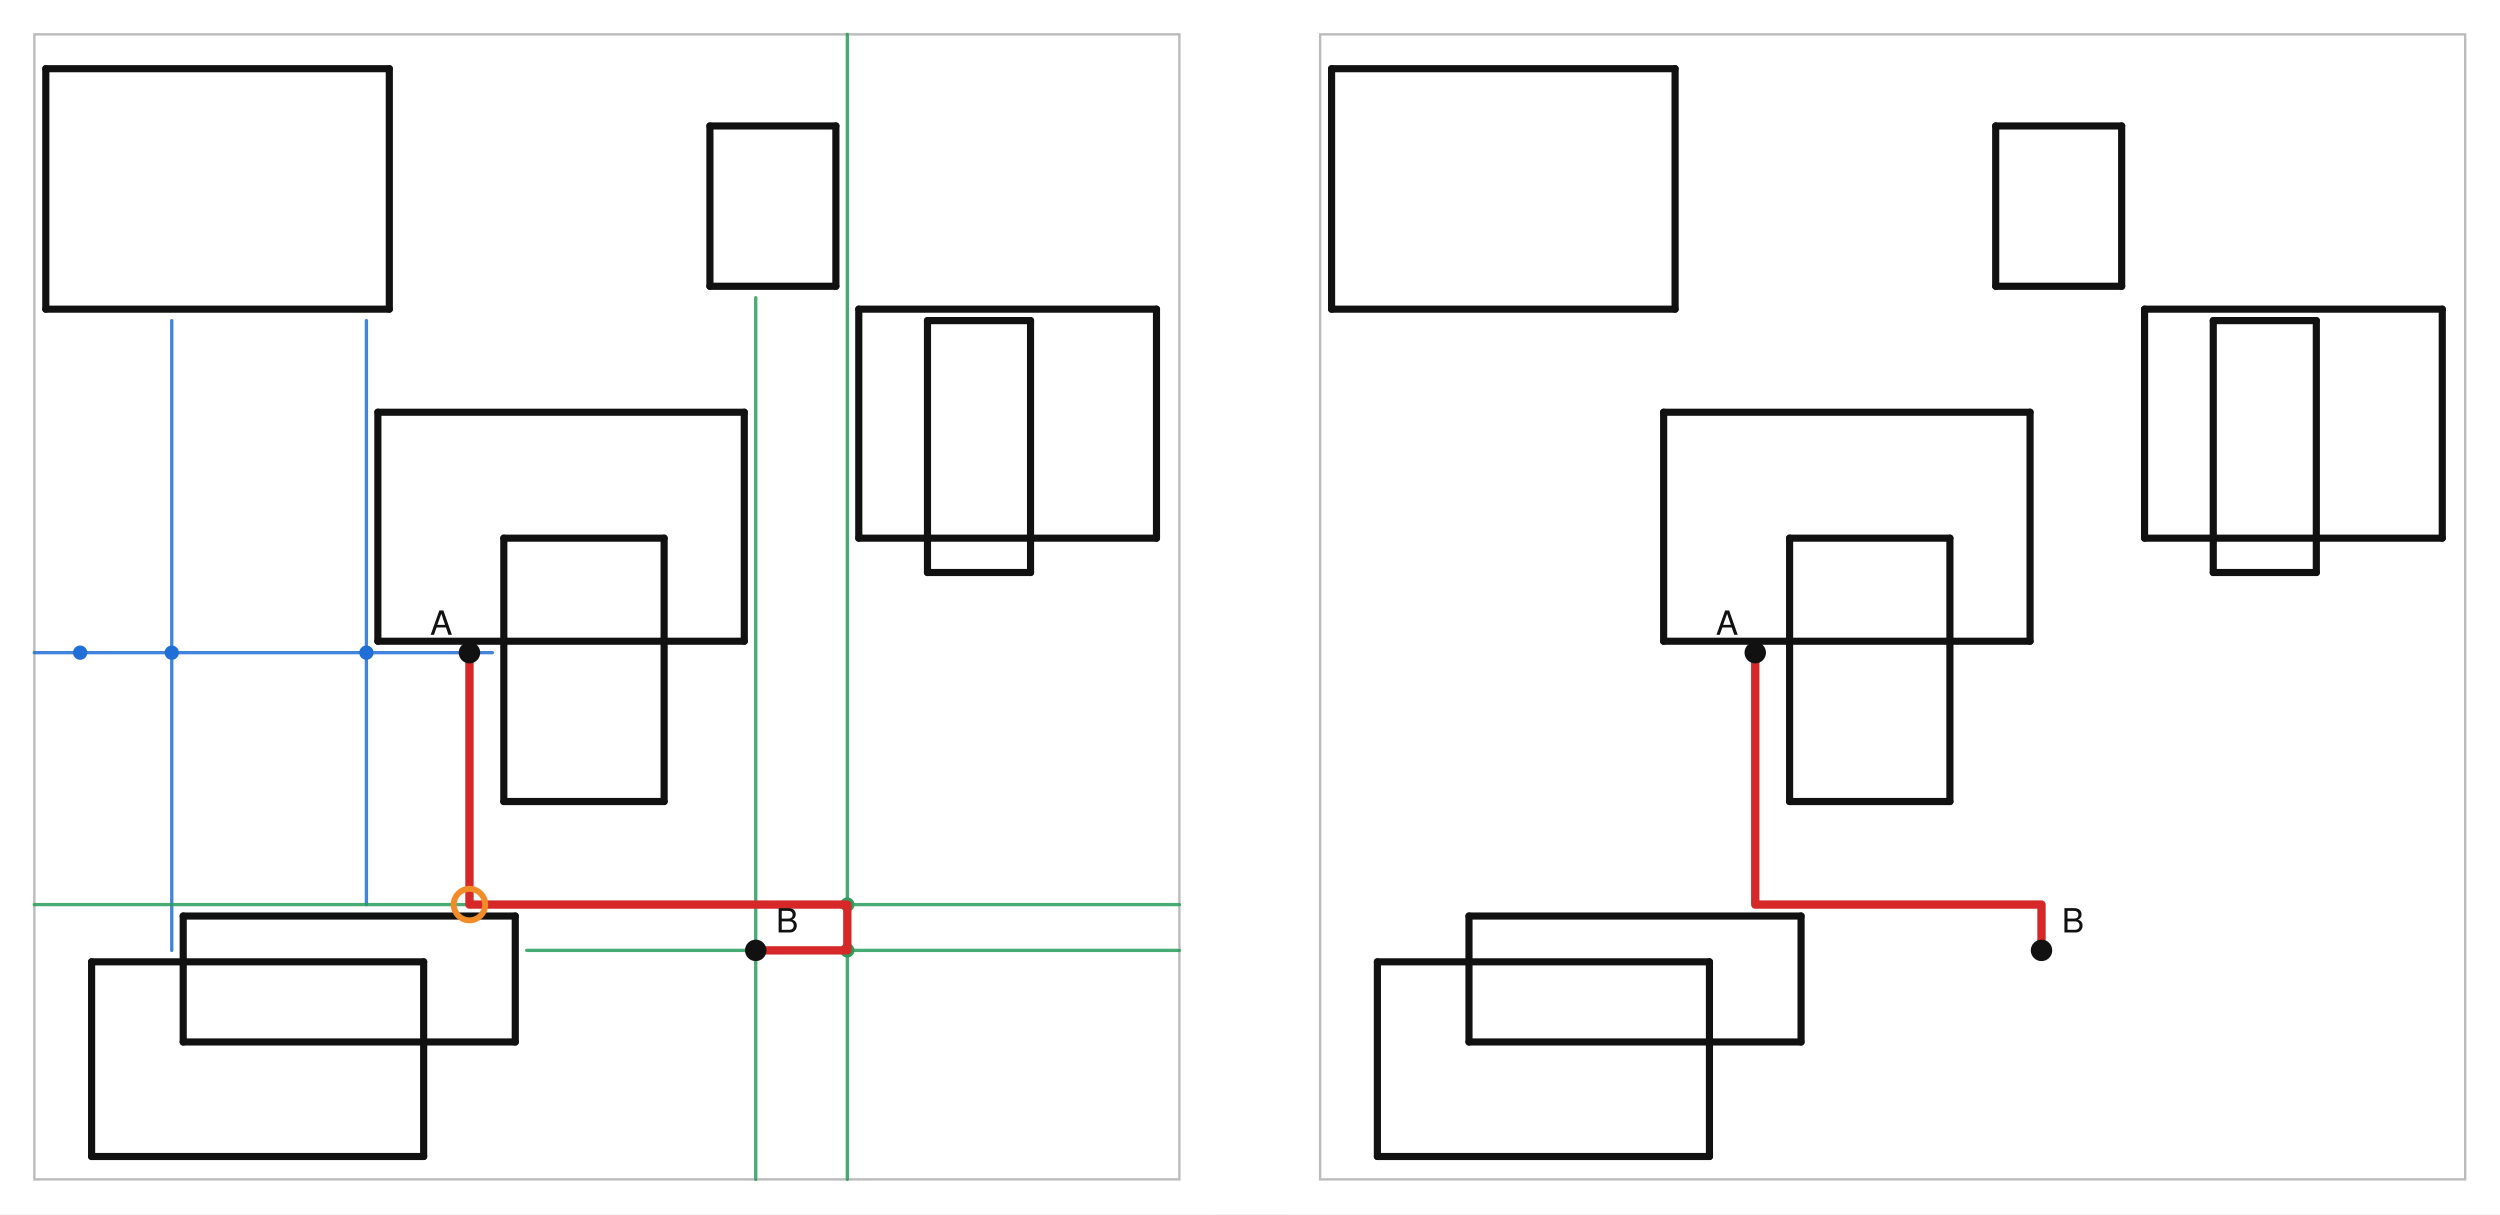
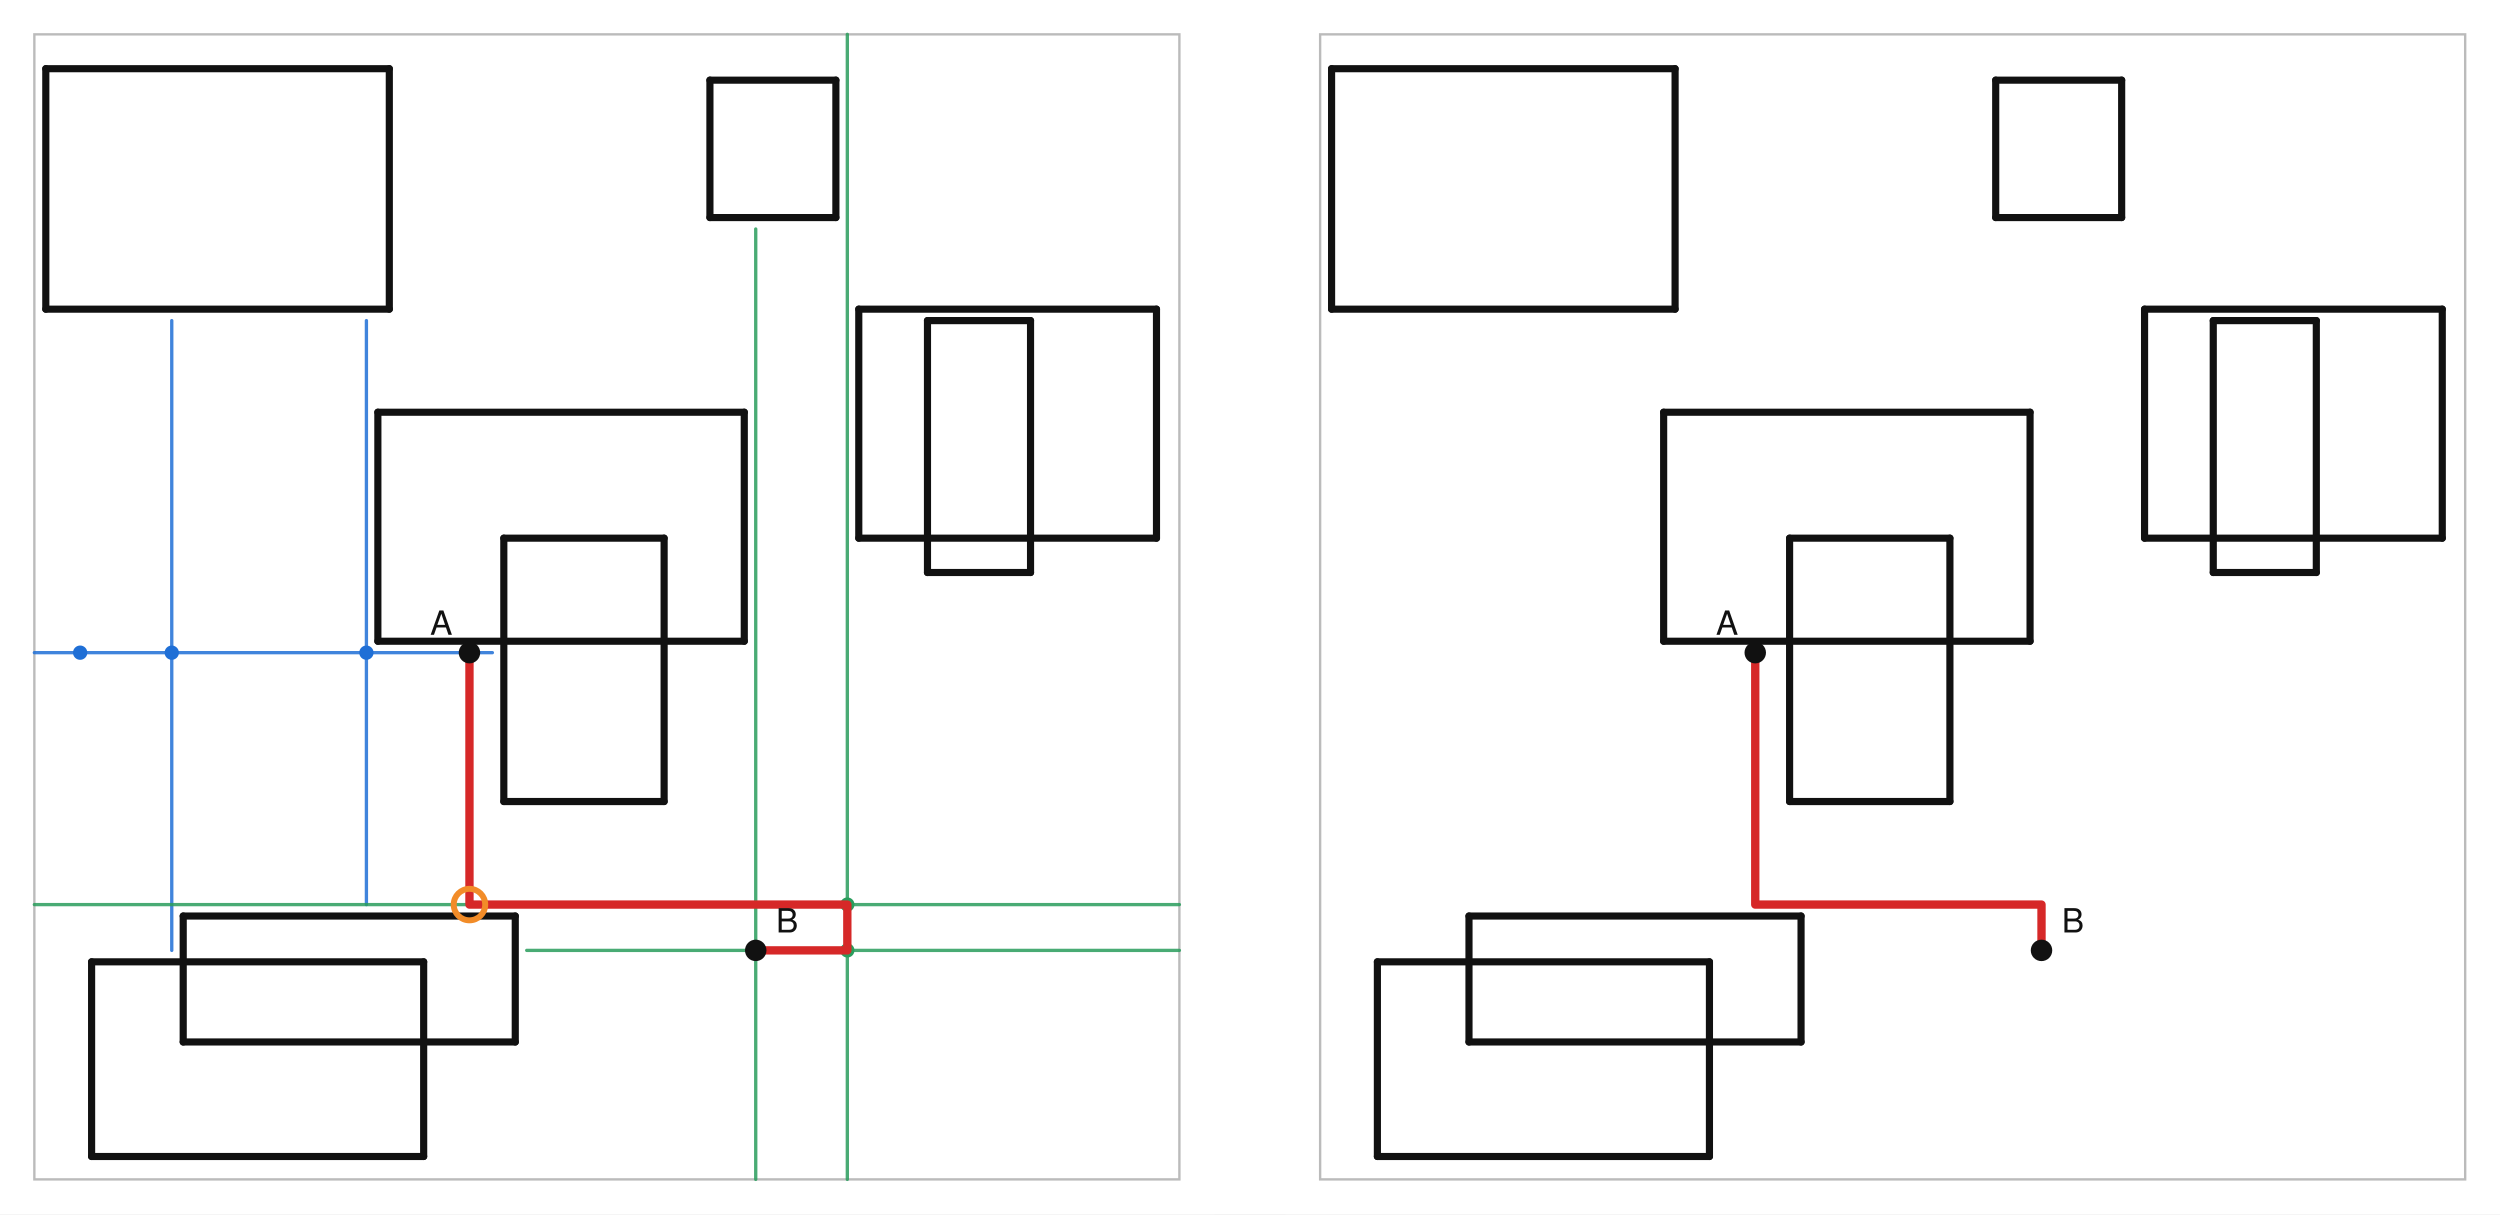
<svg xmlns="http://www.w3.org/2000/svg" width="1048" height="509" viewBox="0 0 1048 509">
  <rect width="100%" height="100%" fill="#ffffff" />
  <svg x="0" y="0">
    <svg width="509" height="509" viewBox="0 0 509 509">
      <rect width="100%" height="100%" fill="#ffffff" />
      <rect x="14.4" y="14.4" width="480.0" height="480.0" fill="none" stroke="#bbbbbb" stroke-width="1" />
      <line x1="38.4" y1="484.8" x2="177.6" y2="484.8" stroke="#111111" stroke-width="3" stroke-linecap="round" />
      <line x1="76.8" y1="436.8" x2="216.0" y2="436.8" stroke="#111111" stroke-width="3" stroke-linecap="round" />
      <line x1="38.4" y1="403.2" x2="177.6" y2="403.2" stroke="#111111" stroke-width="3" stroke-linecap="round" />
      <line x1="76.8" y1="384.0" x2="216.0" y2="384.0" stroke="#111111" stroke-width="3" stroke-linecap="round" />
      <line x1="211.2" y1="336.0" x2="278.4" y2="336.0" stroke="#111111" stroke-width="3" stroke-linecap="round" />
      <line x1="158.4" y1="268.8" x2="312.0" y2="268.8" stroke="#111111" stroke-width="3" stroke-linecap="round" />
      <line x1="388.8" y1="240.0" x2="432.0" y2="240.0" stroke="#111111" stroke-width="3" stroke-linecap="round" />
      <line x1="211.2" y1="225.6" x2="278.4" y2="225.6" stroke="#111111" stroke-width="3" stroke-linecap="round" />
      <line x1="360.0" y1="225.6" x2="484.8" y2="225.6" stroke="#111111" stroke-width="3" stroke-linecap="round" />
      <line x1="158.4" y1="172.8" x2="312.0" y2="172.8" stroke="#111111" stroke-width="3" stroke-linecap="round" />
      <line x1="388.8" y1="134.4" x2="432.0" y2="134.4" stroke="#111111" stroke-width="3" stroke-linecap="round" />
      <line x1="19.2" y1="129.6" x2="163.2" y2="129.6" stroke="#111111" stroke-width="3" stroke-linecap="round" />
      <line x1="360.0" y1="129.6" x2="484.8" y2="129.6" stroke="#111111" stroke-width="3" stroke-linecap="round" />
-       <line x1="297.6" y1="120.0" x2="350.4" y2="120.0" stroke="#111111" stroke-width="3" stroke-linecap="round" />
-       <line x1="297.6" y1="52.8" x2="350.4" y2="52.8" stroke="#111111" stroke-width="3" stroke-linecap="round" />
+       <line x1="297.6" y1="91.2" x2="350.4" y2="91.2" stroke="#111111" stroke-width="3" stroke-linecap="round" />
+       <line x1="297.6" y1="33.6" x2="350.4" y2="33.6" stroke="#111111" stroke-width="3" stroke-linecap="round" />
      <line x1="19.2" y1="28.8" x2="163.2" y2="28.8" stroke="#111111" stroke-width="3" stroke-linecap="round" />
      <line x1="19.2" y1="129.6" x2="19.2" y2="28.8" stroke="#111111" stroke-width="3" stroke-linecap="round" />
      <line x1="38.4" y1="484.8" x2="38.4" y2="403.2" stroke="#111111" stroke-width="3" stroke-linecap="round" />
      <line x1="76.8" y1="436.8" x2="76.8" y2="384.0" stroke="#111111" stroke-width="3" stroke-linecap="round" />
      <line x1="158.4" y1="268.8" x2="158.4" y2="172.8" stroke="#111111" stroke-width="3" stroke-linecap="round" />
      <line x1="163.2" y1="129.6" x2="163.2" y2="28.8" stroke="#111111" stroke-width="3" stroke-linecap="round" />
      <line x1="177.6" y1="484.8" x2="177.6" y2="403.2" stroke="#111111" stroke-width="3" stroke-linecap="round" />
      <line x1="211.2" y1="336.0" x2="211.2" y2="225.6" stroke="#111111" stroke-width="3" stroke-linecap="round" />
      <line x1="216.0" y1="436.8" x2="216.0" y2="384.0" stroke="#111111" stroke-width="3" stroke-linecap="round" />
      <line x1="278.4" y1="336.0" x2="278.4" y2="225.6" stroke="#111111" stroke-width="3" stroke-linecap="round" />
-       <line x1="297.6" y1="120.0" x2="297.6" y2="52.8" stroke="#111111" stroke-width="3" stroke-linecap="round" />
+       <line x1="297.6" y1="91.2" x2="297.6" y2="33.6" stroke="#111111" stroke-width="3" stroke-linecap="round" />
      <line x1="312.0" y1="268.8" x2="312.0" y2="172.8" stroke="#111111" stroke-width="3" stroke-linecap="round" />
-       <line x1="350.4" y1="120.0" x2="350.4" y2="52.8" stroke="#111111" stroke-width="3" stroke-linecap="round" />
+       <line x1="350.4" y1="91.2" x2="350.4" y2="33.6" stroke="#111111" stroke-width="3" stroke-linecap="round" />
      <line x1="360.0" y1="225.6" x2="360.0" y2="129.6" stroke="#111111" stroke-width="3" stroke-linecap="round" />
      <line x1="388.8" y1="240.0" x2="388.8" y2="134.4" stroke="#111111" stroke-width="3" stroke-linecap="round" />
      <line x1="432.0" y1="240.0" x2="432.0" y2="134.4" stroke="#111111" stroke-width="3" stroke-linecap="round" />
      <line x1="484.8" y1="225.6" x2="484.8" y2="129.6" stroke="#111111" stroke-width="3" stroke-linecap="round" />
      <line x1="14.4" y1="273.6" x2="206.4" y2="273.6" stroke="#1f6fd6" stroke-width="1.4" stroke-linecap="round" stroke-opacity="0.85" />
      <line x1="196.8" y1="379.2" x2="196.8" y2="273.6" stroke="#1f6fd6" stroke-width="1.4" stroke-linecap="round" stroke-opacity="0.85" />
      <line x1="220.8" y1="398.4" x2="494.4" y2="398.4" stroke="#2a9d5c" stroke-width="1.4" stroke-linecap="round" stroke-opacity="0.85" />
-       <line x1="316.8" y1="494.4" x2="316.8" y2="124.8" stroke="#2a9d5c" stroke-width="1.4" stroke-linecap="round" stroke-opacity="0.85" />
+       <line x1="316.8" y1="494.4" x2="316.8" y2="96.0" stroke="#2a9d5c" stroke-width="1.4" stroke-linecap="round" stroke-opacity="0.85" />
      <line x1="153.6" y1="379.2" x2="153.6" y2="134.4" stroke="#1f6fd6" stroke-width="1.4" stroke-linecap="round" stroke-opacity="0.85" />
      <line x1="355.2" y1="494.4" x2="355.2" y2="14.4" stroke="#2a9d5c" stroke-width="1.4" stroke-linecap="round" stroke-opacity="0.85" />
      <line x1="72.0" y1="398.4" x2="72.0" y2="134.4" stroke="#1f6fd6" stroke-width="1.4" stroke-linecap="round" stroke-opacity="0.85" />
      <line x1="14.4" y1="379.2" x2="494.4" y2="379.2" stroke="#2a9d5c" stroke-width="1.4" stroke-linecap="round" stroke-opacity="0.85" />
      <circle cx="153.6" cy="273.6" r="3" fill="#1f6fd6" />
      <circle cx="355.2" cy="398.4" r="3" fill="#2a9d5c" />
      <circle cx="72.0" cy="273.6" r="3" fill="#1f6fd6" />
      <circle cx="355.2" cy="379.2" r="3" fill="#2a9d5c" />
      <circle cx="33.6" cy="273.6" r="3" fill="#1f6fd6" />
      <polyline points="196.8,273.6 196.8,379.2 355.2,379.2 355.2,398.4 316.8,398.4" fill="none" stroke="#d62828" stroke-width="3.5" stroke-linejoin="round" stroke-linecap="round" />
      <circle cx="196.8" cy="379.2" r="6.6" fill="none" stroke="#f28c28" stroke-width="2.5" />
      <circle cx="196.8" cy="273.6" r="4.5" fill="#111111" />
      <circle cx="316.8" cy="398.4" r="4.5" fill="#111111" />
      <text x="180.3" y="266.1" font-family="Helvetica, Arial, sans-serif" font-size="14" fill="#111111">A</text>
      <text x="325.3" y="390.9" font-family="Helvetica, Arial, sans-serif" font-size="14" fill="#111111">B</text>
    </svg>
  </svg>
  <svg x="539" y="0">
    <svg width="509" height="509" viewBox="0 0 509 509">
      <rect width="100%" height="100%" fill="#ffffff" />
      <rect x="14.4" y="14.4" width="480.0" height="480.0" fill="none" stroke="#bbbbbb" stroke-width="1" />
      <line x1="38.4" y1="484.8" x2="177.6" y2="484.8" stroke="#111111" stroke-width="3" stroke-linecap="round" />
      <line x1="76.8" y1="436.8" x2="216.0" y2="436.8" stroke="#111111" stroke-width="3" stroke-linecap="round" />
      <line x1="38.4" y1="403.2" x2="177.6" y2="403.2" stroke="#111111" stroke-width="3" stroke-linecap="round" />
      <line x1="76.8" y1="384.0" x2="216.0" y2="384.0" stroke="#111111" stroke-width="3" stroke-linecap="round" />
      <line x1="211.2" y1="336.0" x2="278.4" y2="336.0" stroke="#111111" stroke-width="3" stroke-linecap="round" />
      <line x1="158.4" y1="268.8" x2="312.0" y2="268.8" stroke="#111111" stroke-width="3" stroke-linecap="round" />
      <line x1="388.8" y1="240.0" x2="432.0" y2="240.0" stroke="#111111" stroke-width="3" stroke-linecap="round" />
      <line x1="211.2" y1="225.6" x2="278.4" y2="225.6" stroke="#111111" stroke-width="3" stroke-linecap="round" />
      <line x1="360.0" y1="225.6" x2="484.8" y2="225.6" stroke="#111111" stroke-width="3" stroke-linecap="round" />
      <line x1="158.4" y1="172.8" x2="312.0" y2="172.8" stroke="#111111" stroke-width="3" stroke-linecap="round" />
      <line x1="388.8" y1="134.4" x2="432.0" y2="134.4" stroke="#111111" stroke-width="3" stroke-linecap="round" />
      <line x1="19.2" y1="129.6" x2="163.2" y2="129.6" stroke="#111111" stroke-width="3" stroke-linecap="round" />
      <line x1="360.0" y1="129.6" x2="484.8" y2="129.6" stroke="#111111" stroke-width="3" stroke-linecap="round" />
-       <line x1="297.6" y1="120.0" x2="350.4" y2="120.0" stroke="#111111" stroke-width="3" stroke-linecap="round" />
-       <line x1="297.6" y1="52.8" x2="350.4" y2="52.8" stroke="#111111" stroke-width="3" stroke-linecap="round" />
+       <line x1="297.6" y1="91.2" x2="350.4" y2="91.2" stroke="#111111" stroke-width="3" stroke-linecap="round" />
+       <line x1="297.6" y1="33.6" x2="350.4" y2="33.6" stroke="#111111" stroke-width="3" stroke-linecap="round" />
      <line x1="19.2" y1="28.8" x2="163.2" y2="28.8" stroke="#111111" stroke-width="3" stroke-linecap="round" />
      <line x1="19.2" y1="129.6" x2="19.2" y2="28.8" stroke="#111111" stroke-width="3" stroke-linecap="round" />
      <line x1="38.4" y1="484.8" x2="38.4" y2="403.2" stroke="#111111" stroke-width="3" stroke-linecap="round" />
      <line x1="76.8" y1="436.8" x2="76.8" y2="384.0" stroke="#111111" stroke-width="3" stroke-linecap="round" />
      <line x1="158.4" y1="268.8" x2="158.4" y2="172.8" stroke="#111111" stroke-width="3" stroke-linecap="round" />
      <line x1="163.2" y1="129.6" x2="163.2" y2="28.8" stroke="#111111" stroke-width="3" stroke-linecap="round" />
      <line x1="177.6" y1="484.8" x2="177.6" y2="403.2" stroke="#111111" stroke-width="3" stroke-linecap="round" />
      <line x1="211.2" y1="336.0" x2="211.2" y2="225.6" stroke="#111111" stroke-width="3" stroke-linecap="round" />
      <line x1="216.0" y1="436.8" x2="216.0" y2="384.0" stroke="#111111" stroke-width="3" stroke-linecap="round" />
      <line x1="278.4" y1="336.0" x2="278.4" y2="225.6" stroke="#111111" stroke-width="3" stroke-linecap="round" />
-       <line x1="297.6" y1="120.0" x2="297.6" y2="52.8" stroke="#111111" stroke-width="3" stroke-linecap="round" />
+       <line x1="297.6" y1="91.2" x2="297.6" y2="33.6" stroke="#111111" stroke-width="3" stroke-linecap="round" />
      <line x1="312.0" y1="268.8" x2="312.0" y2="172.8" stroke="#111111" stroke-width="3" stroke-linecap="round" />
-       <line x1="350.4" y1="120.0" x2="350.4" y2="52.8" stroke="#111111" stroke-width="3" stroke-linecap="round" />
+       <line x1="350.4" y1="91.2" x2="350.4" y2="33.6" stroke="#111111" stroke-width="3" stroke-linecap="round" />
      <line x1="360.0" y1="225.6" x2="360.0" y2="129.6" stroke="#111111" stroke-width="3" stroke-linecap="round" />
      <line x1="388.8" y1="240.0" x2="388.8" y2="134.4" stroke="#111111" stroke-width="3" stroke-linecap="round" />
      <line x1="432.0" y1="240.0" x2="432.0" y2="134.4" stroke="#111111" stroke-width="3" stroke-linecap="round" />
      <line x1="484.8" y1="225.6" x2="484.8" y2="129.6" stroke="#111111" stroke-width="3" stroke-linecap="round" />
      <polyline points="196.8,273.6 196.8,379.2 316.8,379.2 316.8,398.4" fill="none" stroke="#d62828" stroke-width="3.5" stroke-linejoin="round" stroke-linecap="round" />
      <circle cx="196.8" cy="273.6" r="4.5" fill="#111111" />
      <circle cx="316.8" cy="398.4" r="4.5" fill="#111111" />
      <text x="180.3" y="266.1" font-family="Helvetica, Arial, sans-serif" font-size="14" fill="#111111">A</text>
      <text x="325.3" y="390.9" font-family="Helvetica, Arial, sans-serif" font-size="14" fill="#111111">B</text>
    </svg>
  </svg>
</svg>
